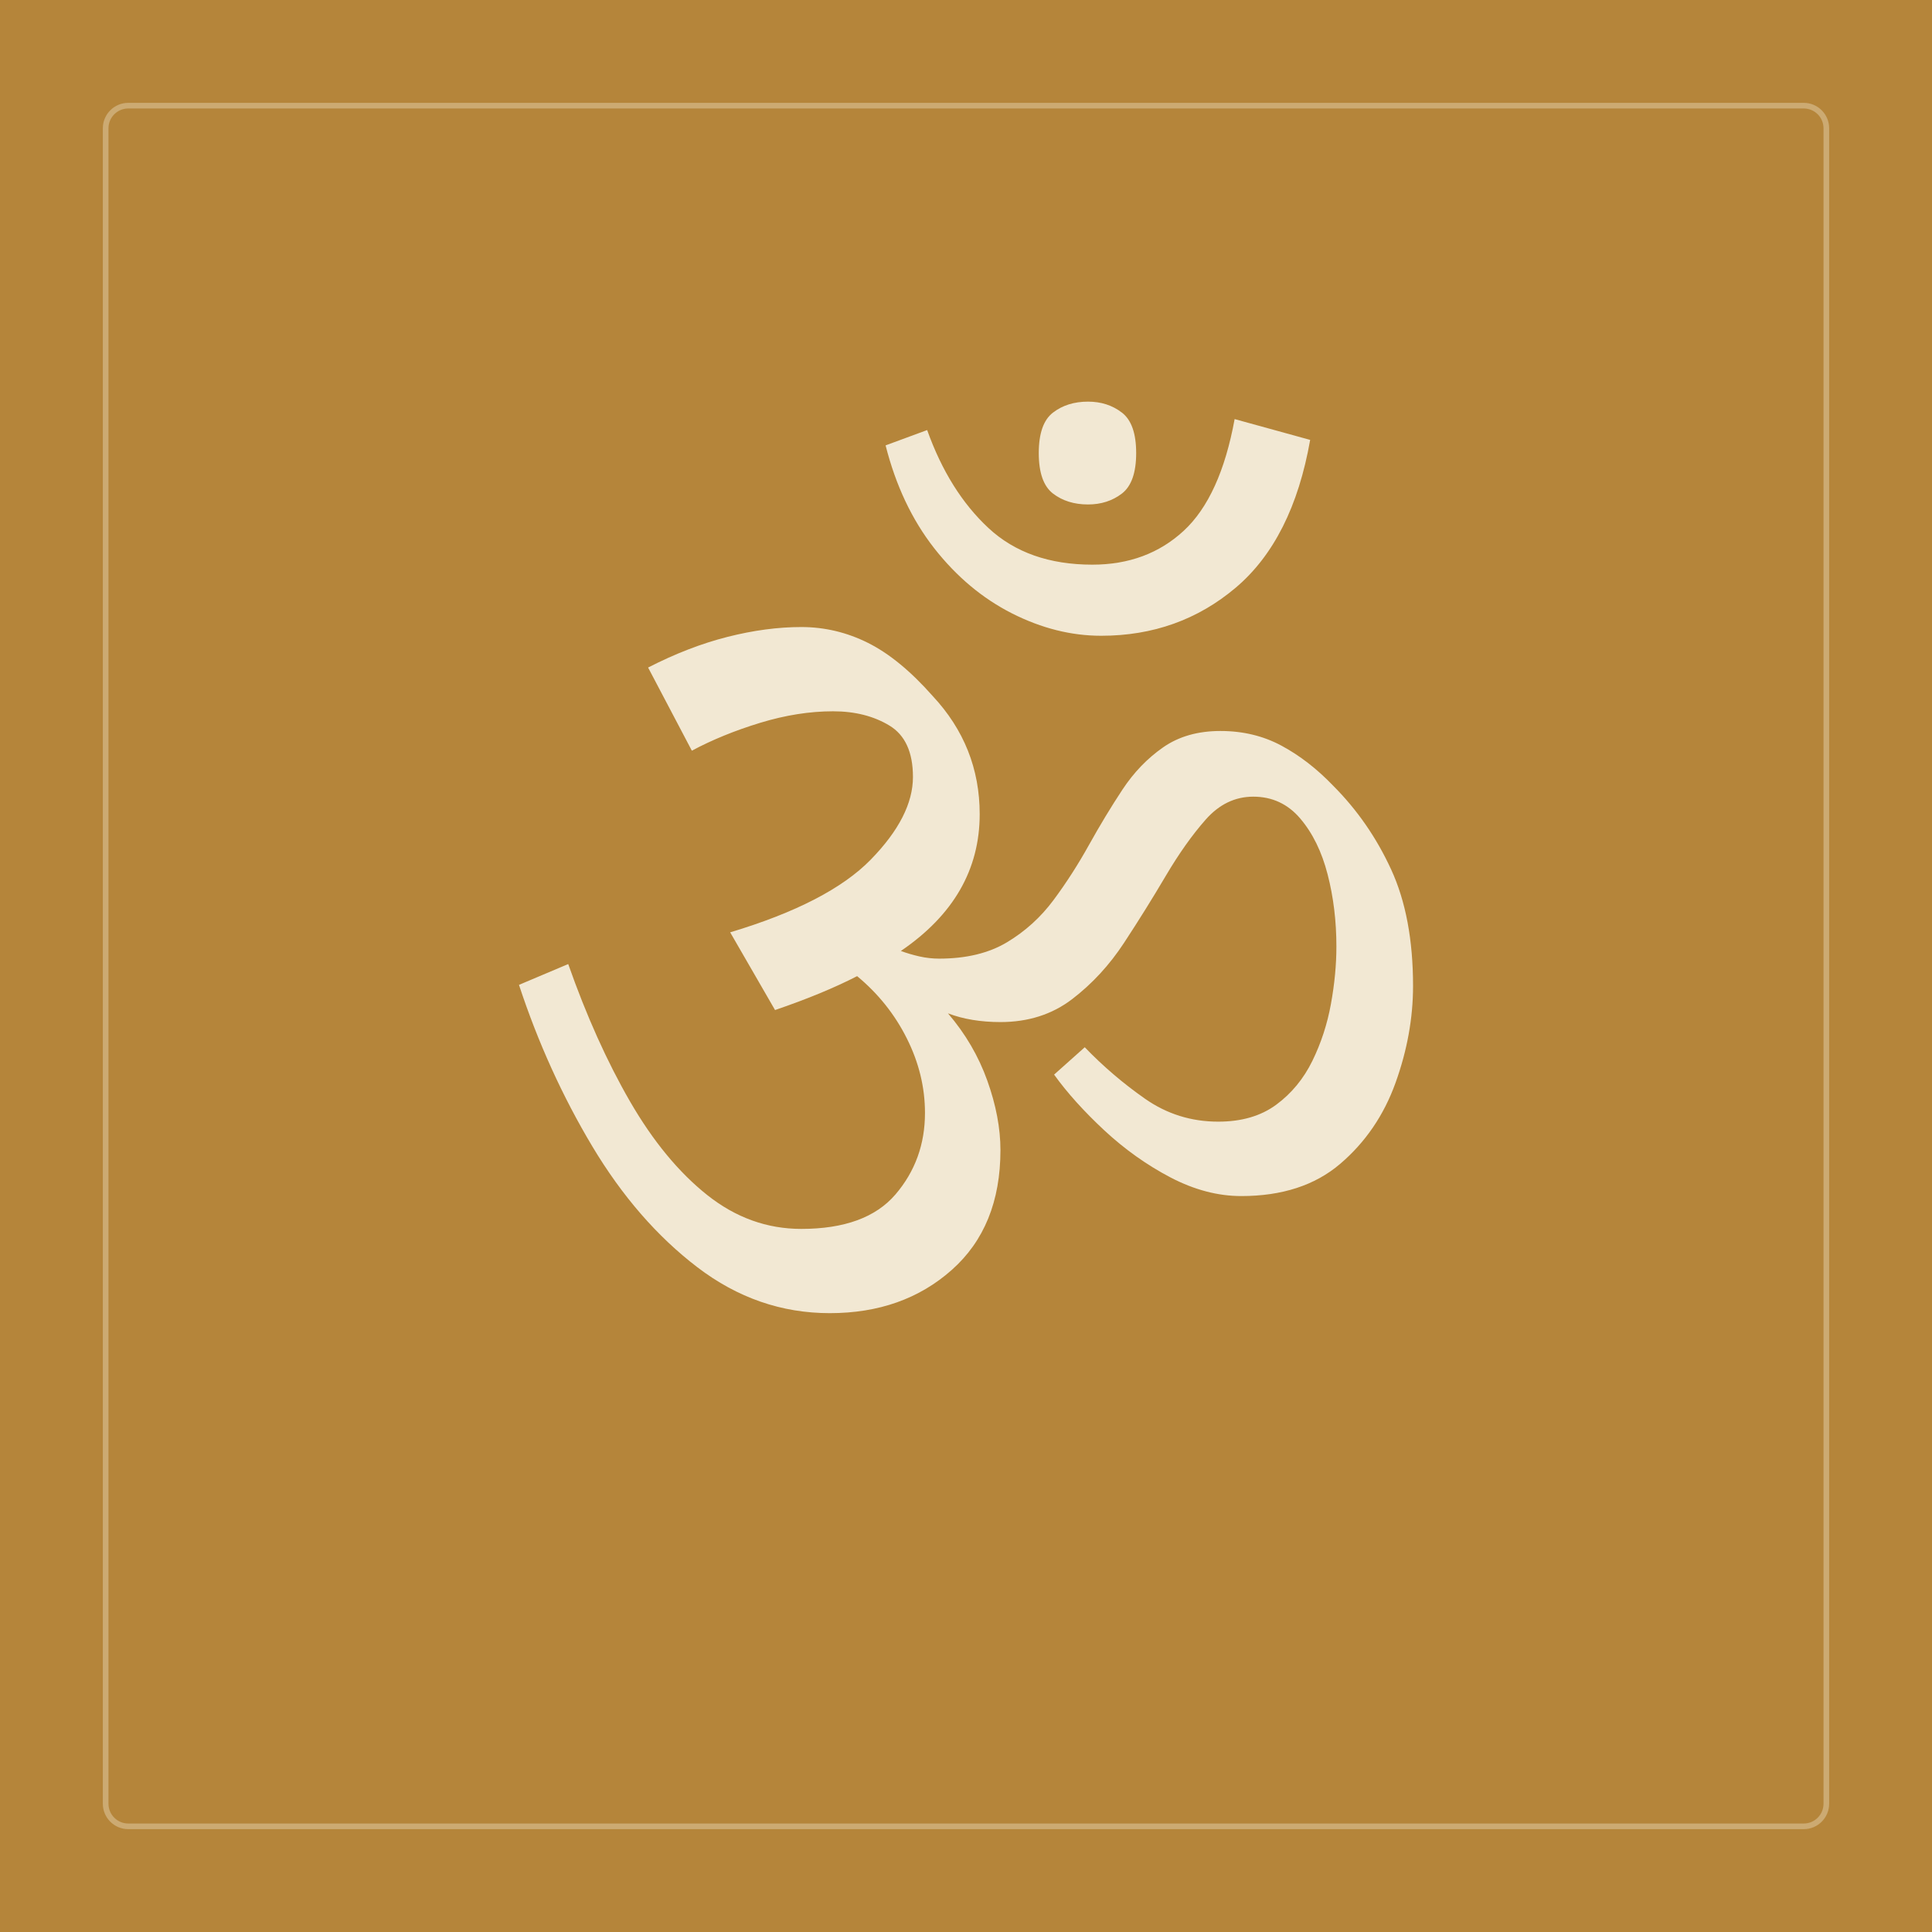
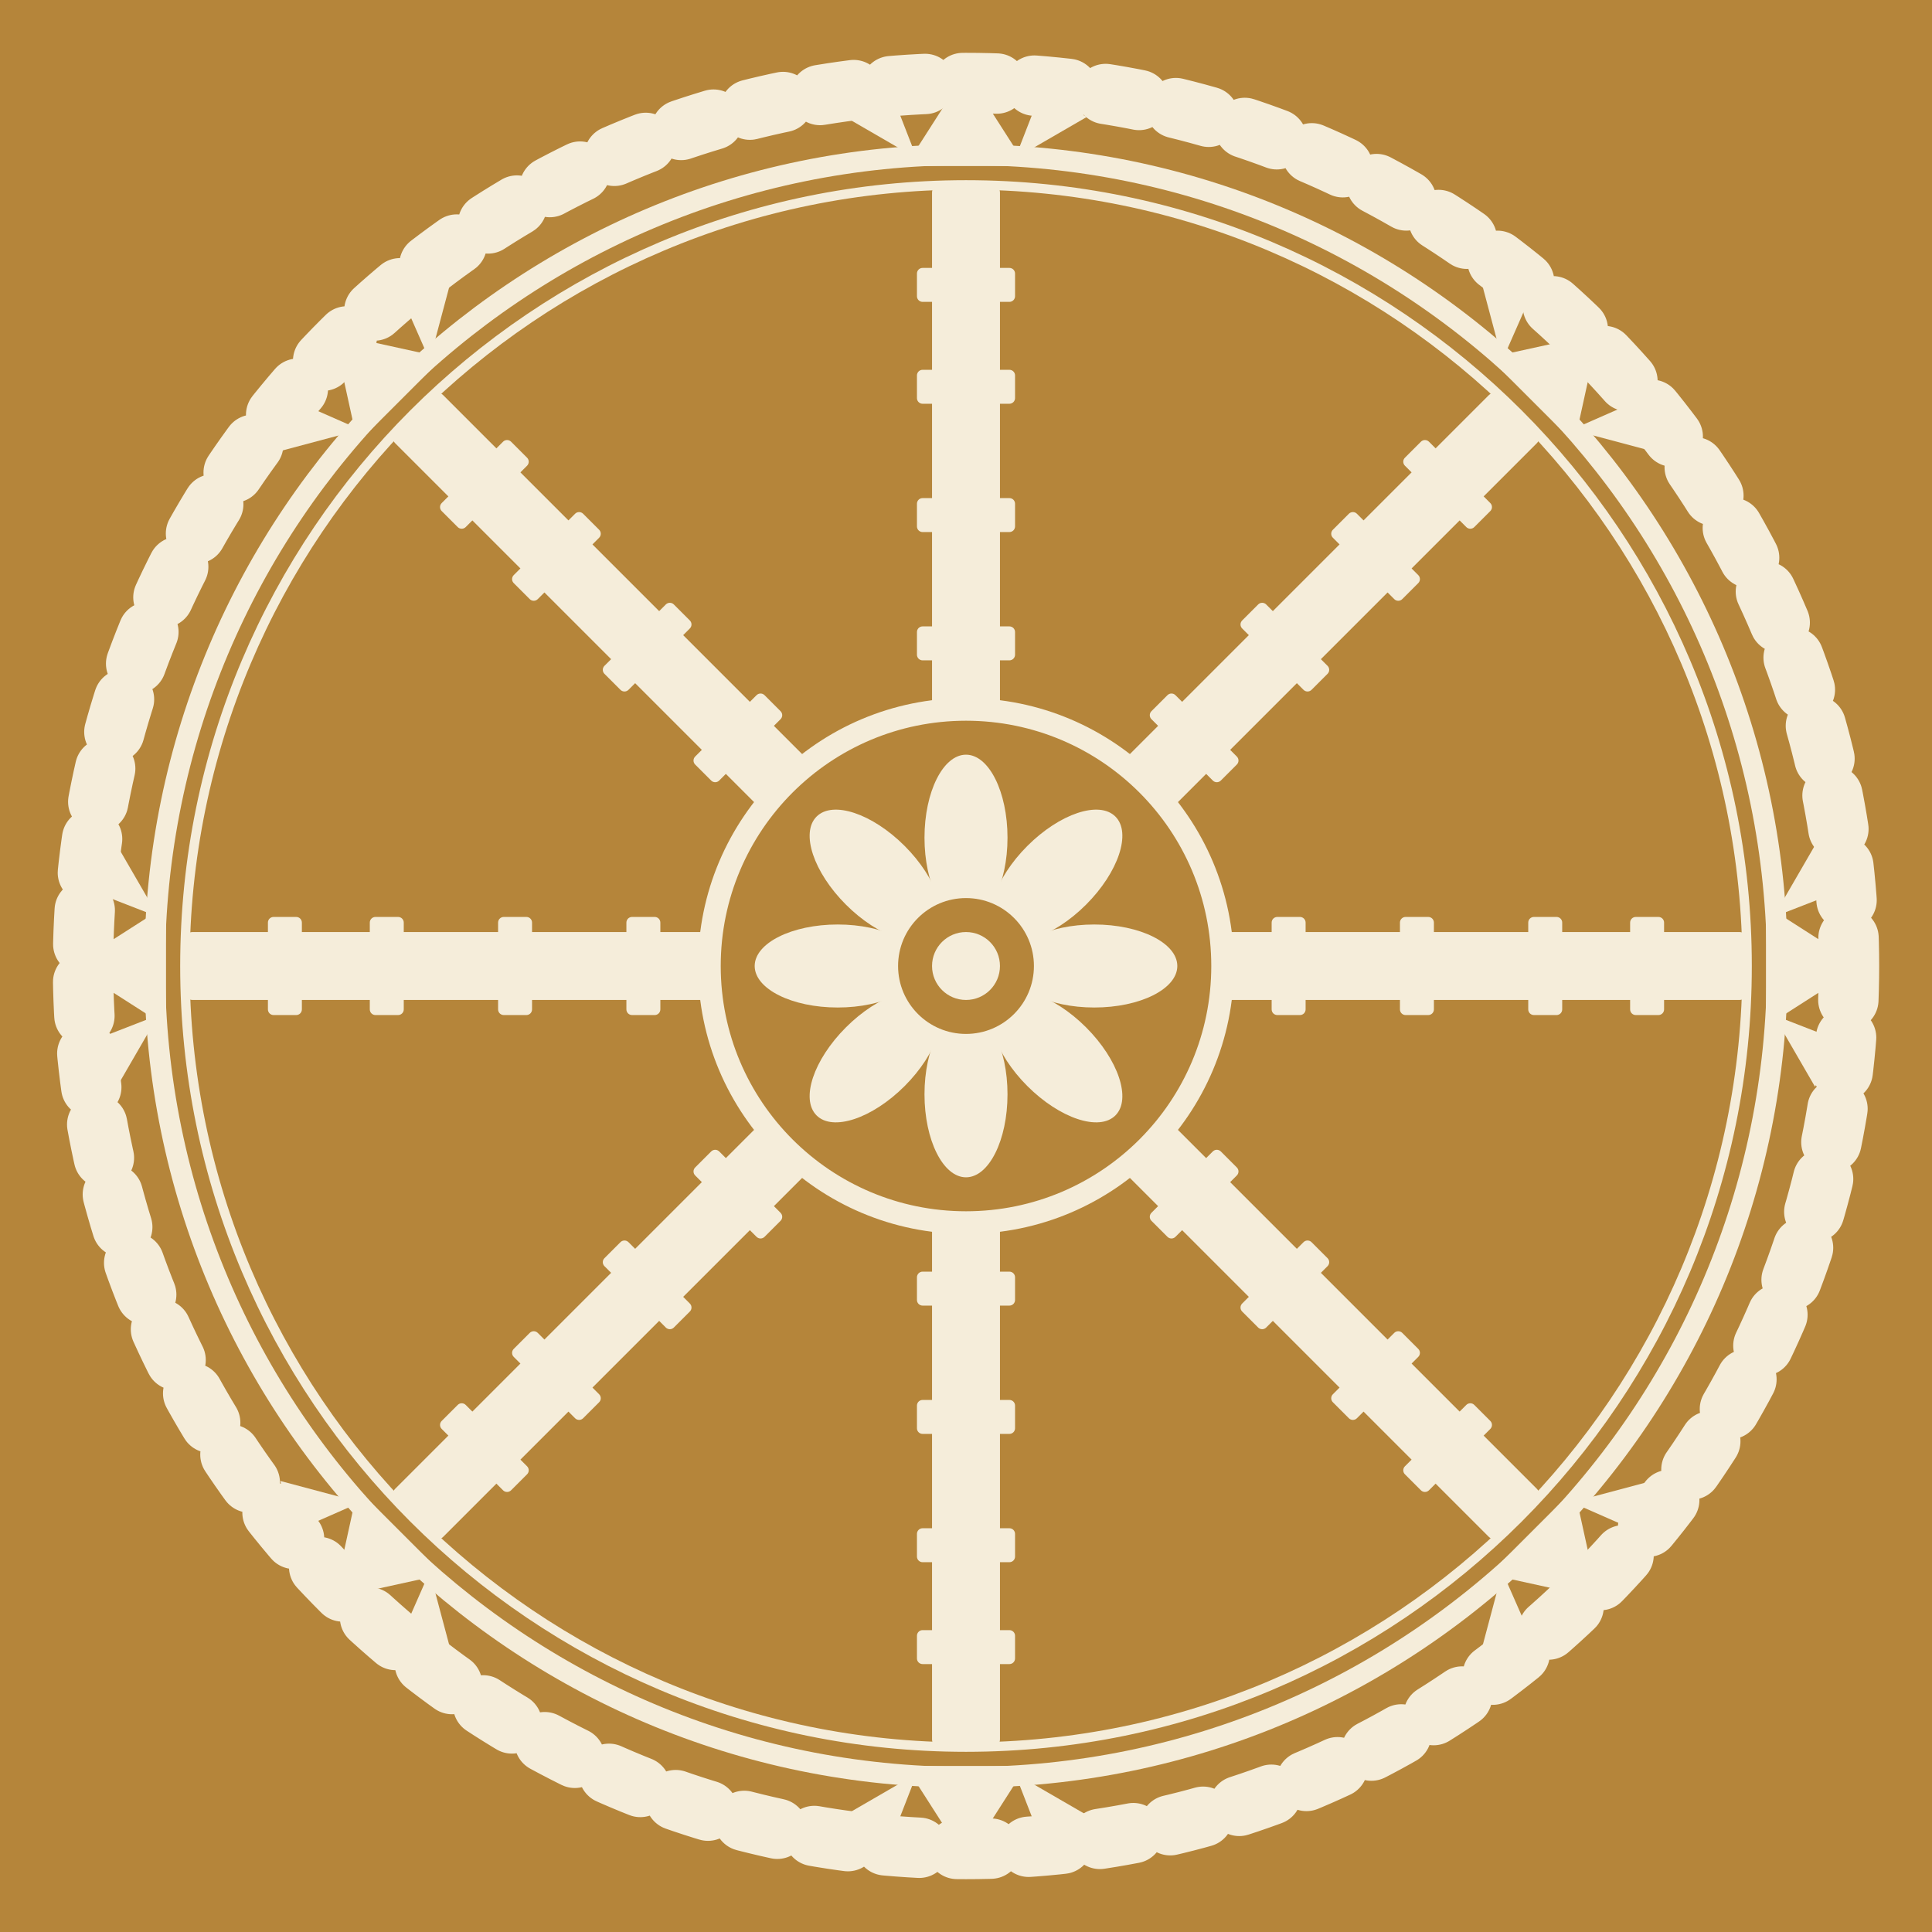
<svg xmlns="http://www.w3.org/2000/svg" viewBox="0 0 512 512" width="512" height="512">
+   <defs>
+     <g id="sp">
+       <rect x="-9" y="-207" width="18" height="142" rx="2" fill="#f5edda" />
+       <rect x="-13" y="-90" width="26" height="9" rx="1.5" fill="#f5edda" />
+       <rect x="-13" y="-124" width="26" height="9" rx="1.5" fill="#f5edda" />
+       <rect x="-13" y="-158" width="26" height="9" rx="1.5" fill="#f5edda" />
+       <rect x="-13" y="-185" width="26" height="9" rx="1.5" fill="#f5edda" />
+       <polygon points="0,-237 -16,-212 16,-212" fill="#f5edda" />
+       <polygon points="-32,-225 -13,-214 -20,-232" fill="#f5edda" />
+       <polygon points="32,-225 13,-214 20,-232" fill="#f5edda" />
+     </g>
+   </defs>
  <rect width="512" height="512" fill="#b5853a" />
-   <rect x="28" y="28" width="456" height="456" rx="6" fill="none" stroke="#f5edda" stroke-width="1.5" opacity="0.35" />
-   <text x="256" y="348" font-family="Georgia, 'Noto Serif Devanagari', 'Tiro Devanagari Sanskrit', serif" font-size="290" text-anchor="middle" fill="#f5edda" font-weight="400" opacity="0.95">ॐ</text>
+   <circle cx="256" cy="256" r="234" fill="none" stroke="#f5edda" stroke-width="16" stroke-dasharray="9 10" stroke-linecap="round" />
+   <circle cx="256" cy="256" r="215" fill="none" stroke="#f5edda" stroke-width="5.5" />
+   <circle cx="256" cy="256" r="207" fill="none" stroke="#f5edda" stroke-width="2.5" />
+   <use href="#sp" transform="translate(256,256)" />
+   <use href="#sp" transform="translate(256,256) rotate(45)" />
+   <use href="#sp" transform="translate(256,256) rotate(90)" />
+   <use href="#sp" transform="translate(256,256) rotate(135)" />
+   <use href="#sp" transform="translate(256,256) rotate(180)" />
+   <use href="#sp" transform="translate(256,256) rotate(225)" />
+   <use href="#sp" transform="translate(256,256) rotate(270)" />
+   <use href="#sp" transform="translate(256,256) rotate(315)" />
+   <circle cx="256" cy="256" r="68" fill="#b5853a" />
+   <circle cx="256" cy="256" r="68" fill="none" stroke="#f5edda" stroke-width="6" />
+   <g transform="translate(256,256)">
+     <ellipse cx="0" cy="-34" rx="11" ry="22" fill="#f5edda" />
+     <ellipse cx="0" cy="-34" rx="11" ry="22" fill="#f5edda" transform="rotate(45)" />
+     <ellipse cx="0" cy="-34" rx="11" ry="22" fill="#f5edda" transform="rotate(90)" />
+     <ellipse cx="0" cy="-34" rx="11" ry="22" fill="#f5edda" transform="rotate(135)" />
+     <ellipse cx="0" cy="-34" rx="11" ry="22" fill="#f5edda" transform="rotate(180)" />
+     <ellipse cx="0" cy="-34" rx="11" ry="22" fill="#f5edda" transform="rotate(225)" />
+     <ellipse cx="0" cy="-34" rx="11" ry="22" fill="#f5edda" transform="rotate(270)" />
+     <ellipse cx="0" cy="-34" rx="11" ry="22" fill="#f5edda" transform="rotate(315)" />
+   </g>
+   <circle cx="256" cy="256" r="20" fill="#b5853a" stroke="#f5edda" stroke-width="4" />
+   <circle cx="256" cy="256" r="9" fill="#f5edda" />
</svg>
